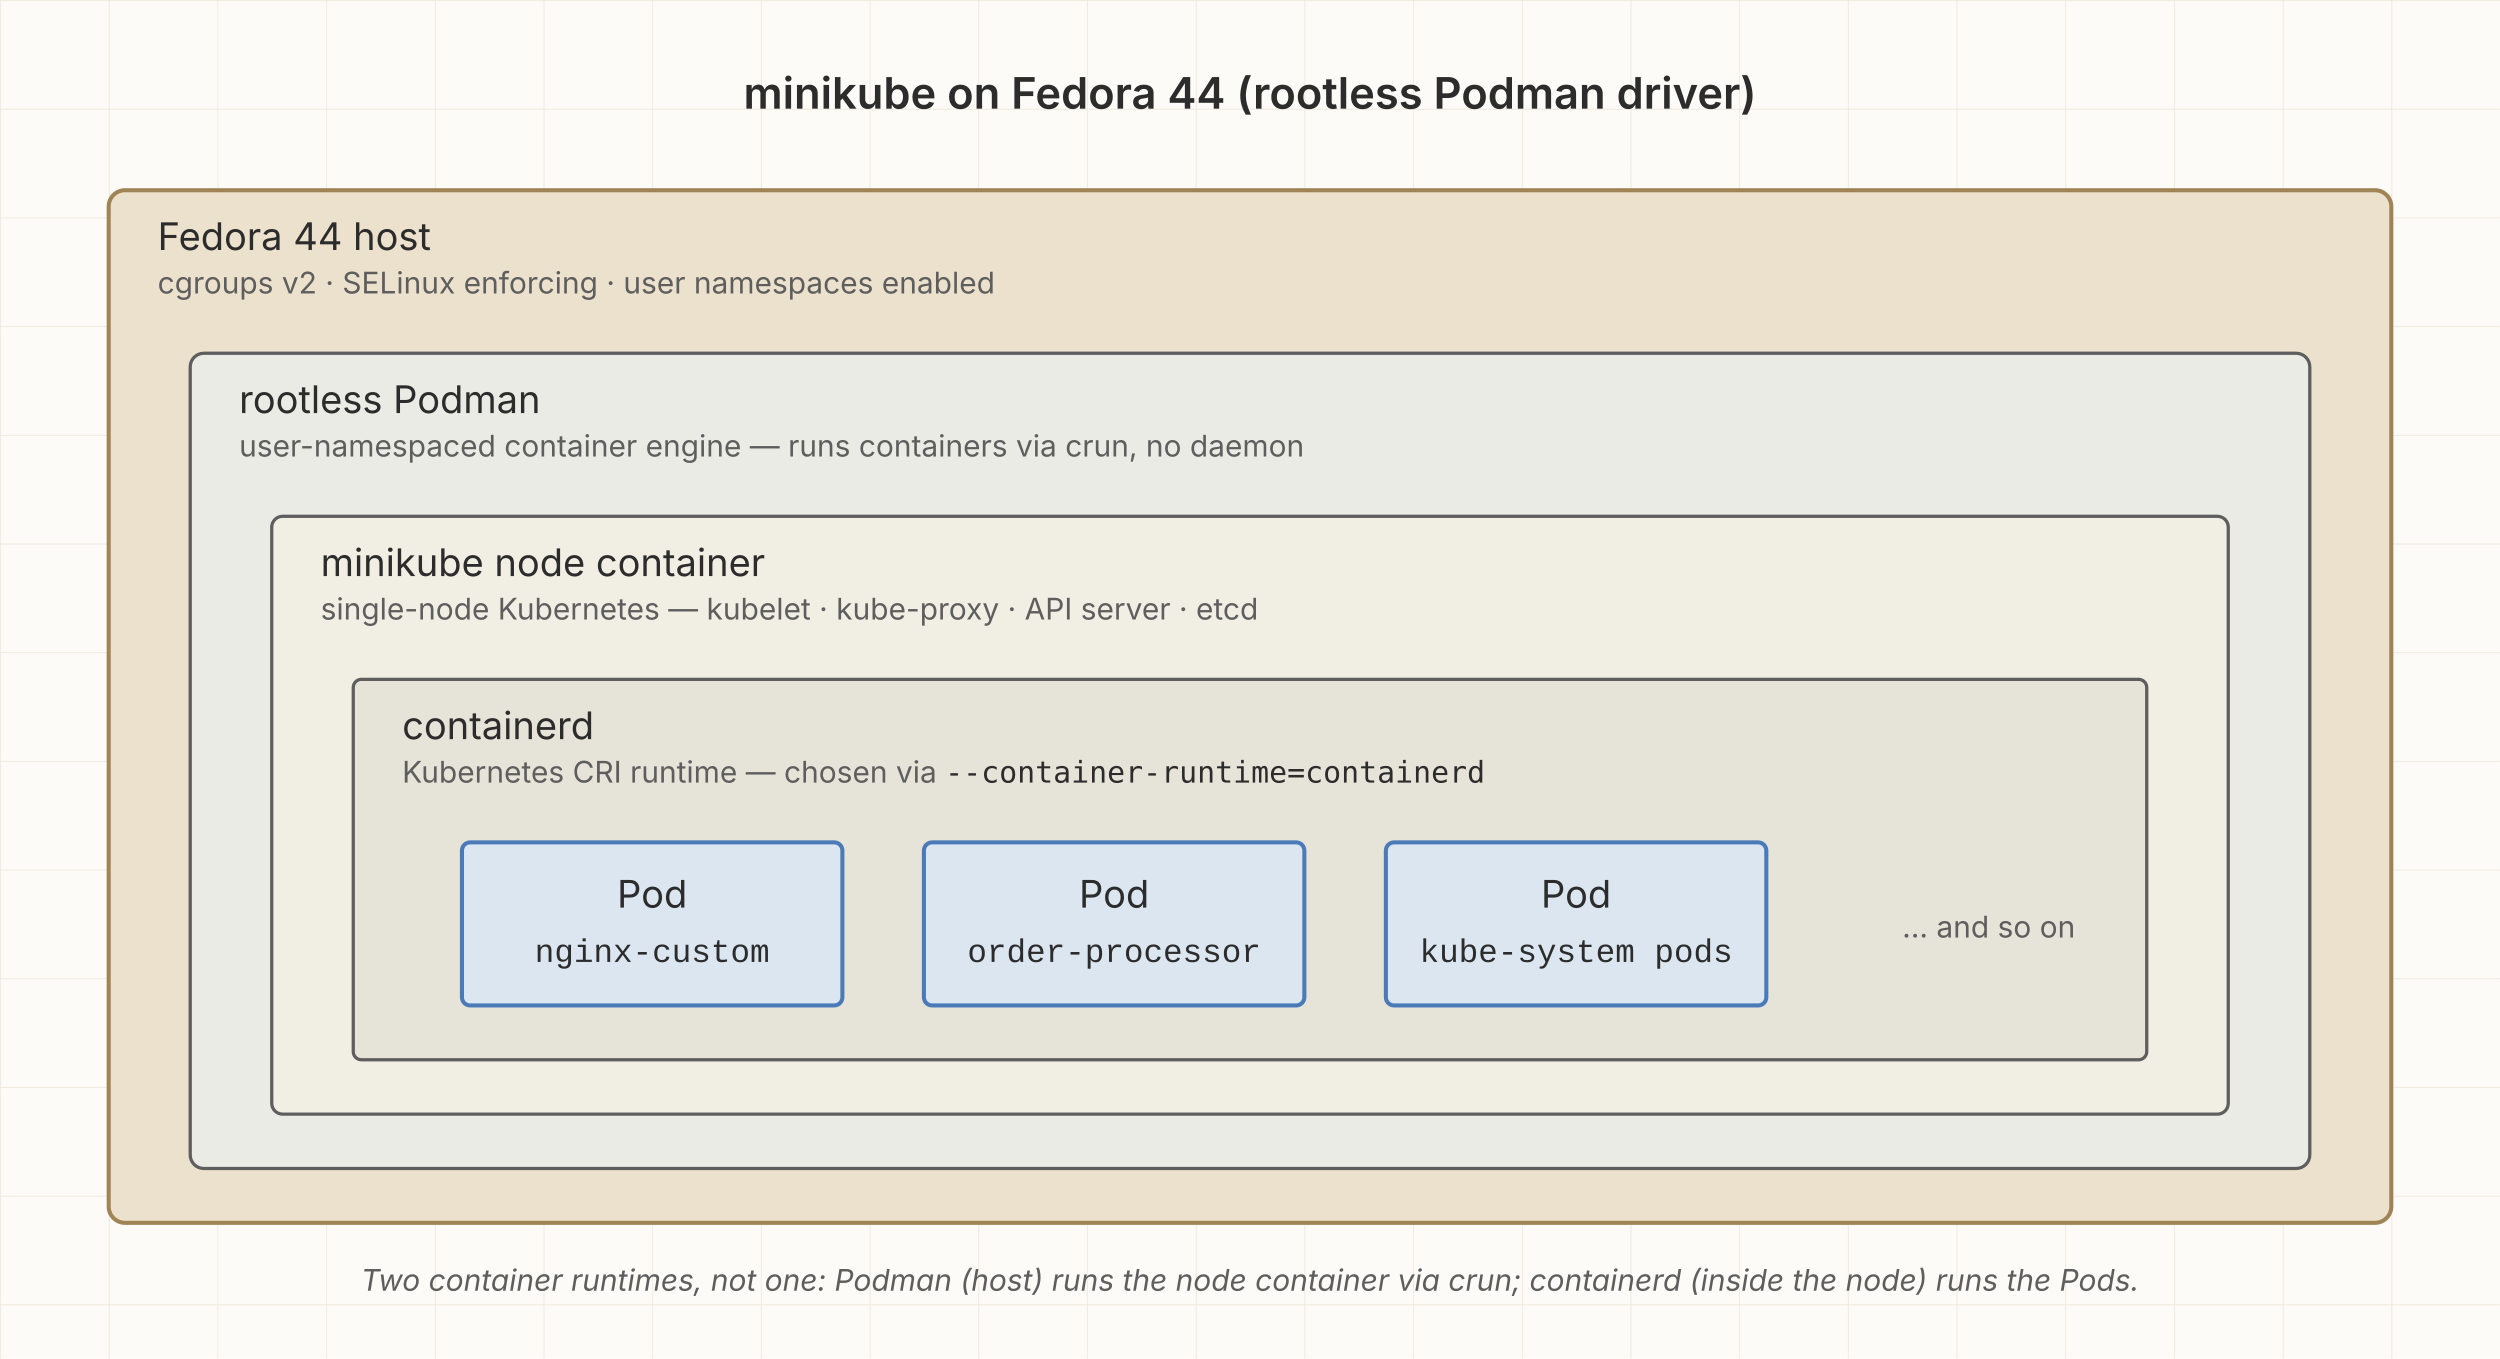
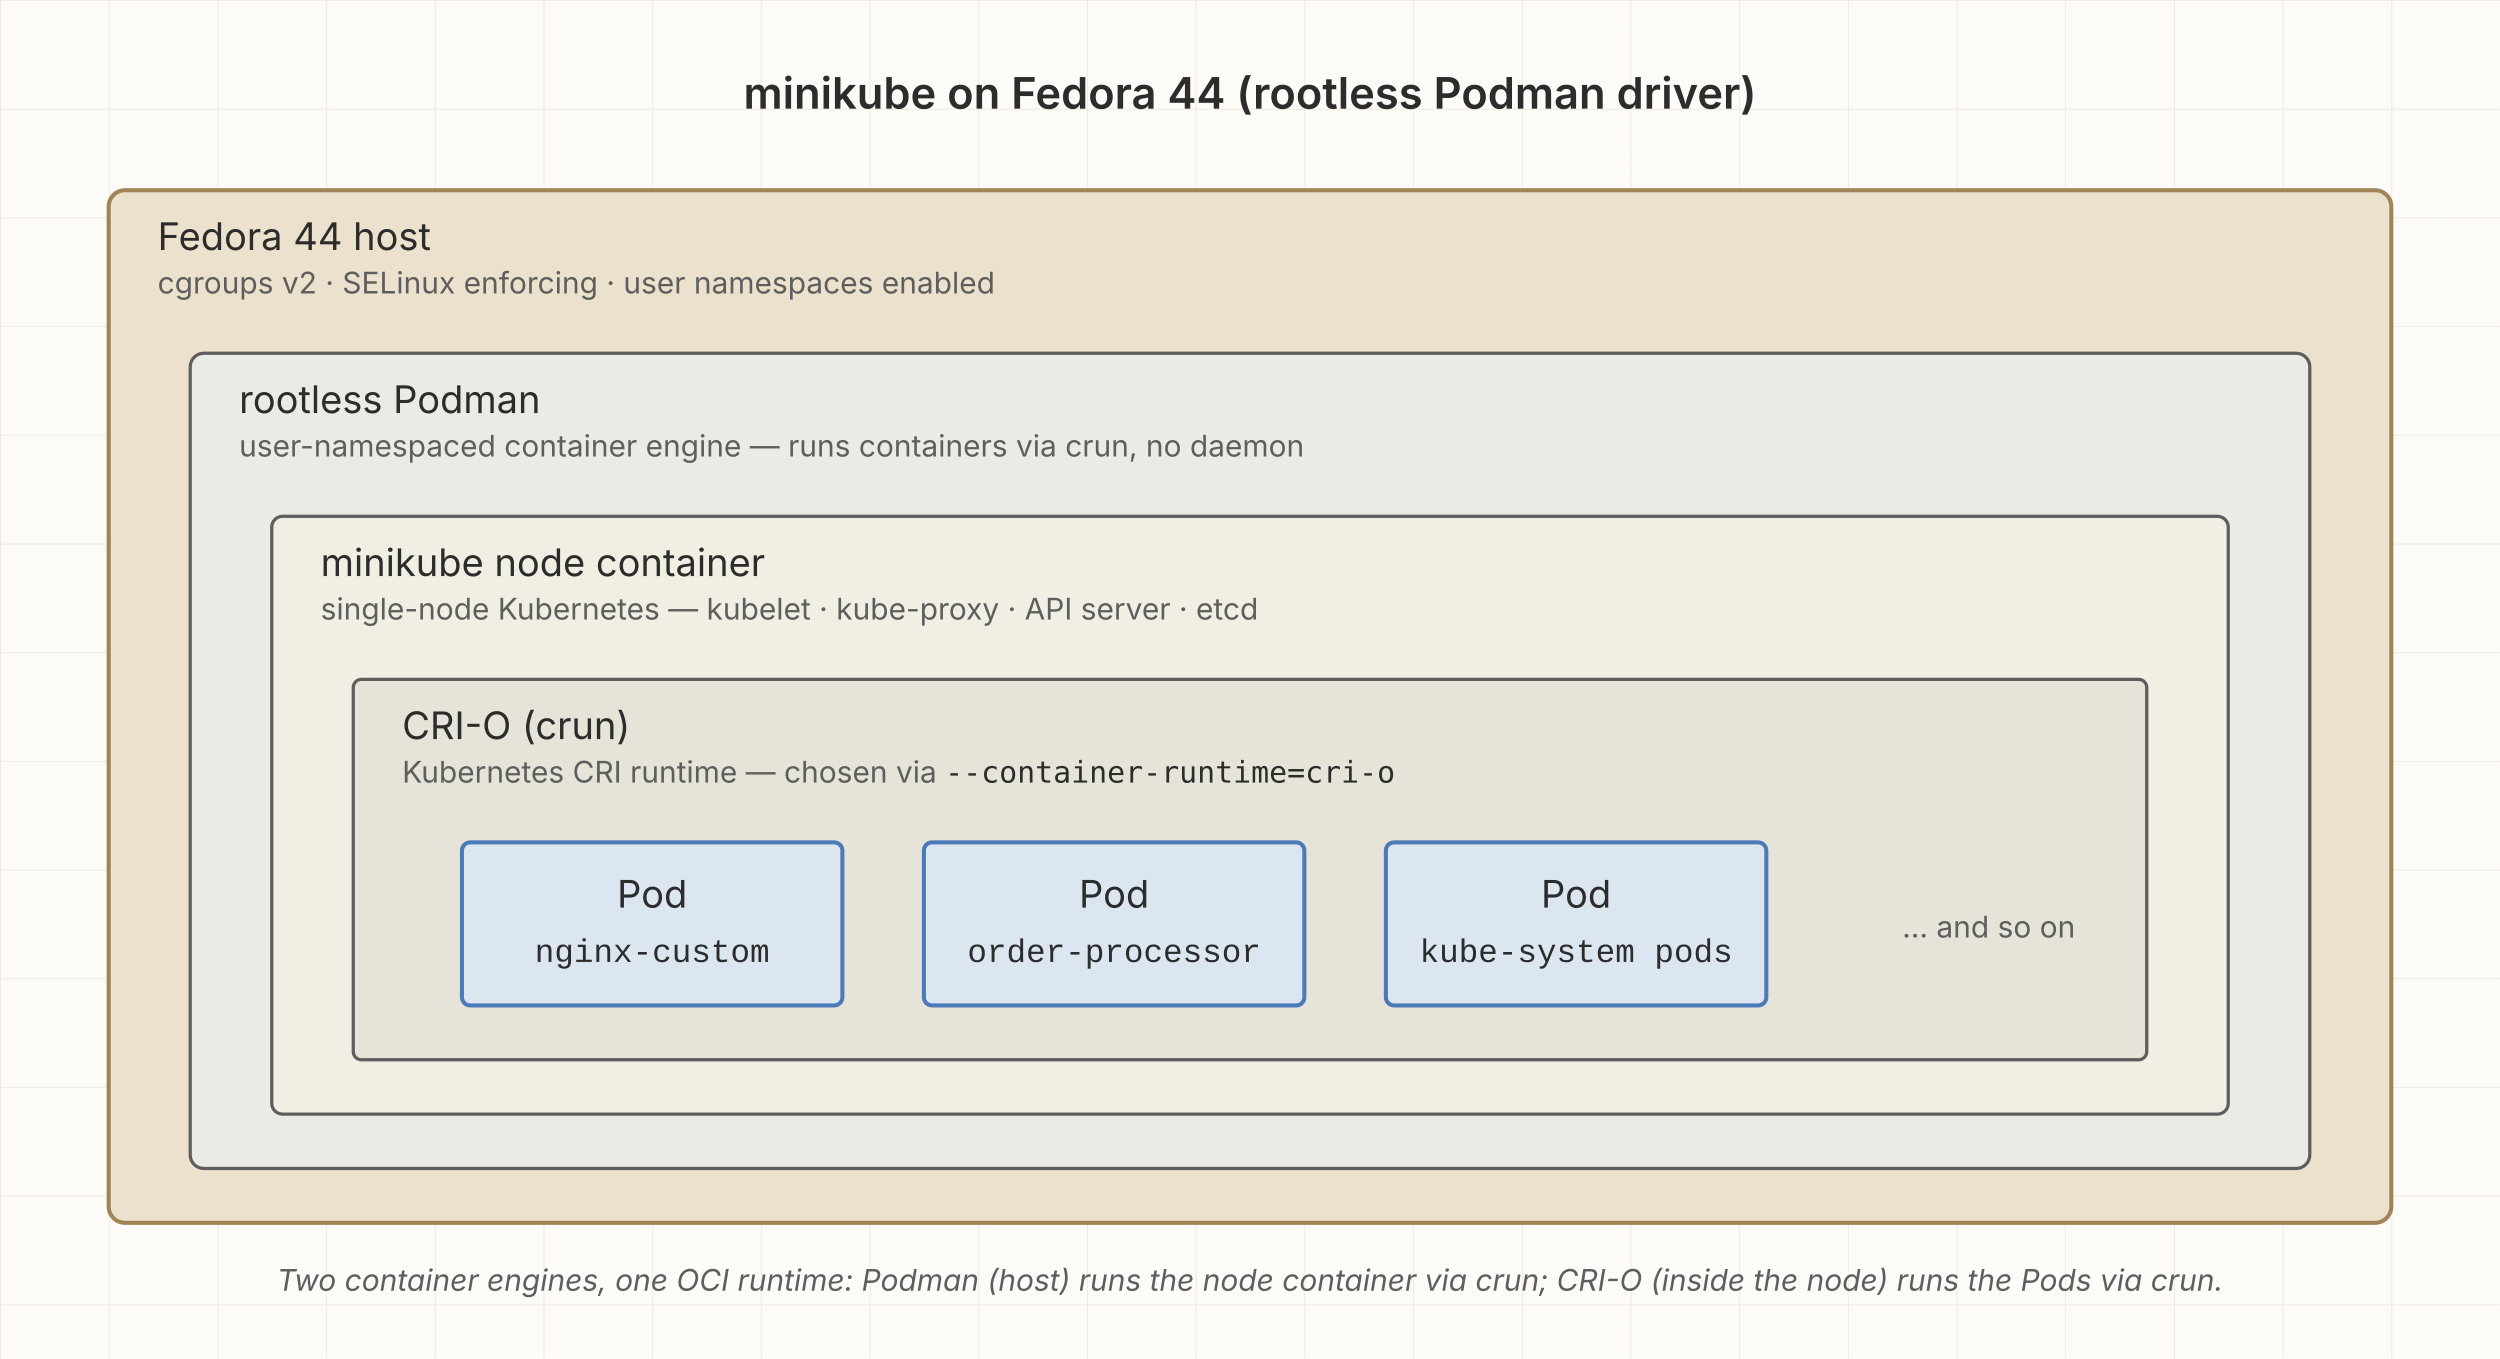
<svg xmlns="http://www.w3.org/2000/svg" width="100%" viewBox="0 0 920 500" font-family="system-ui, -apple-system, sans-serif" font-size="14">
  <defs>
    <pattern id="grid" width="40" height="40" patternUnits="userSpaceOnUse">
      <path d="M 40 0 L 0 0 L 0 40" fill="none" stroke="#ebe5d6" stroke-width="0.5" />
    </pattern>
  </defs>
  <style>
    .blue    { fill: #dbe6f1; stroke: #4a7bb8; stroke-width: 1.5; }
    .tan     { fill: #ebe1cc; stroke: #a08456; stroke-width: 1.5; }
    .neutral { fill: #ebebe5; stroke: #5e5e5e; stroke-width: 1.2; }
    .neutral-2 { fill: #f1eee4; stroke: #5e5e5e; stroke-width: 1.2; }
    .neutral-3 { fill: #e6e3d8; stroke: #5e5e5e; stroke-width: 1.2; }
    .label    { fill: #2c2c2c; }
    .sublabel { fill: #5e5e5e; font-size: 11px; }
    .title    { fill: #2c2c2c; font-weight: 600; font-size: 16px; }
    .mono     { font-family: ui-monospace, SFMono-Regular, Menlo, "Courier New", monospace; font-size: 12px; fill: #2c2c2c; }
    .footnote { fill: #5e5e5e; font-size: 11px; font-style: italic; }
  </style>
  <rect width="920" height="500" fill="#fdfbf7" />
  <rect width="920" height="500" fill="url(#grid)" />
  <text x="460" y="40" text-anchor="middle" class="title">minikube on Fedora 44 (rootless Podman driver)</text>
  <rect x="40" y="70" width="840" height="380" rx="6" class="tan" />
  <text x="58" y="92" class="label">Fedora 44 host</text>
  <text x="58" y="108" class="sublabel">cgroups v2 · SELinux enforcing · user namespaces enabled</text>
  <rect x="70" y="130" width="780" height="300" rx="5" class="neutral" />
  <text x="88" y="152" class="label">rootless Podman</text>
  <text x="88" y="168" class="sublabel">user-namespaced container engine — runs containers via crun, no daemon</text>
  <rect x="100" y="190" width="720" height="220" rx="4" class="neutral-2" />
  <text x="118" y="212" class="label">minikube node container</text>
  <text x="118" y="228" class="sublabel">single-node Kubernetes — kubelet · kube-proxy · API server · etcd</text>
  <rect x="130" y="250" width="660" height="140" rx="3" class="neutral-3" />
-   <text x="148" y="272" class="label">containerd</text>
-   <text x="148" y="288" class="sublabel">Kubernetes CRI runtime — chosen via <tspan font-family="ui-monospace, SFMono-Regular, Menlo, monospace" fill="#2c2c2c">--container-runtime=containerd</tspan>
+   <text x="148" y="272" class="label">CRI-O (crun)</text>
+   <text x="148" y="288" class="sublabel">Kubernetes CRI runtime — chosen via <tspan font-family="ui-monospace, SFMono-Regular, Menlo, monospace" fill="#2c2c2c">--container-runtime=cri-o</tspan>
  </text>
  <rect x="170" y="310" width="140" height="60" rx="3" class="blue" />
  <text x="240" y="334" text-anchor="middle" class="label">Pod</text>
  <text x="240" y="354" text-anchor="middle" class="mono">nginx-custom</text>
  <rect x="340" y="310" width="140" height="60" rx="3" class="blue" />
  <text x="410" y="334" text-anchor="middle" class="label">Pod</text>
  <text x="410" y="354" text-anchor="middle" class="mono">order-processor</text>
  <rect x="510" y="310" width="140" height="60" rx="3" class="blue" />
  <text x="580" y="334" text-anchor="middle" class="label">Pod</text>
  <text x="580" y="354" text-anchor="middle" class="mono">kube-system pods</text>
  <text x="700" y="345" class="sublabel">… and so on</text>
-   <text x="460" y="475" text-anchor="middle" class="footnote">Two container runtimes, not one: Podman (host) runs the node container via crun; containerd (inside the node) runs the Pods.</text>
+   <text x="460" y="475" text-anchor="middle" class="footnote">Two container engines, one OCI runtime: Podman (host) runs the node container via crun; CRI-O (inside the node) runs the Pods via crun.</text>
</svg>
